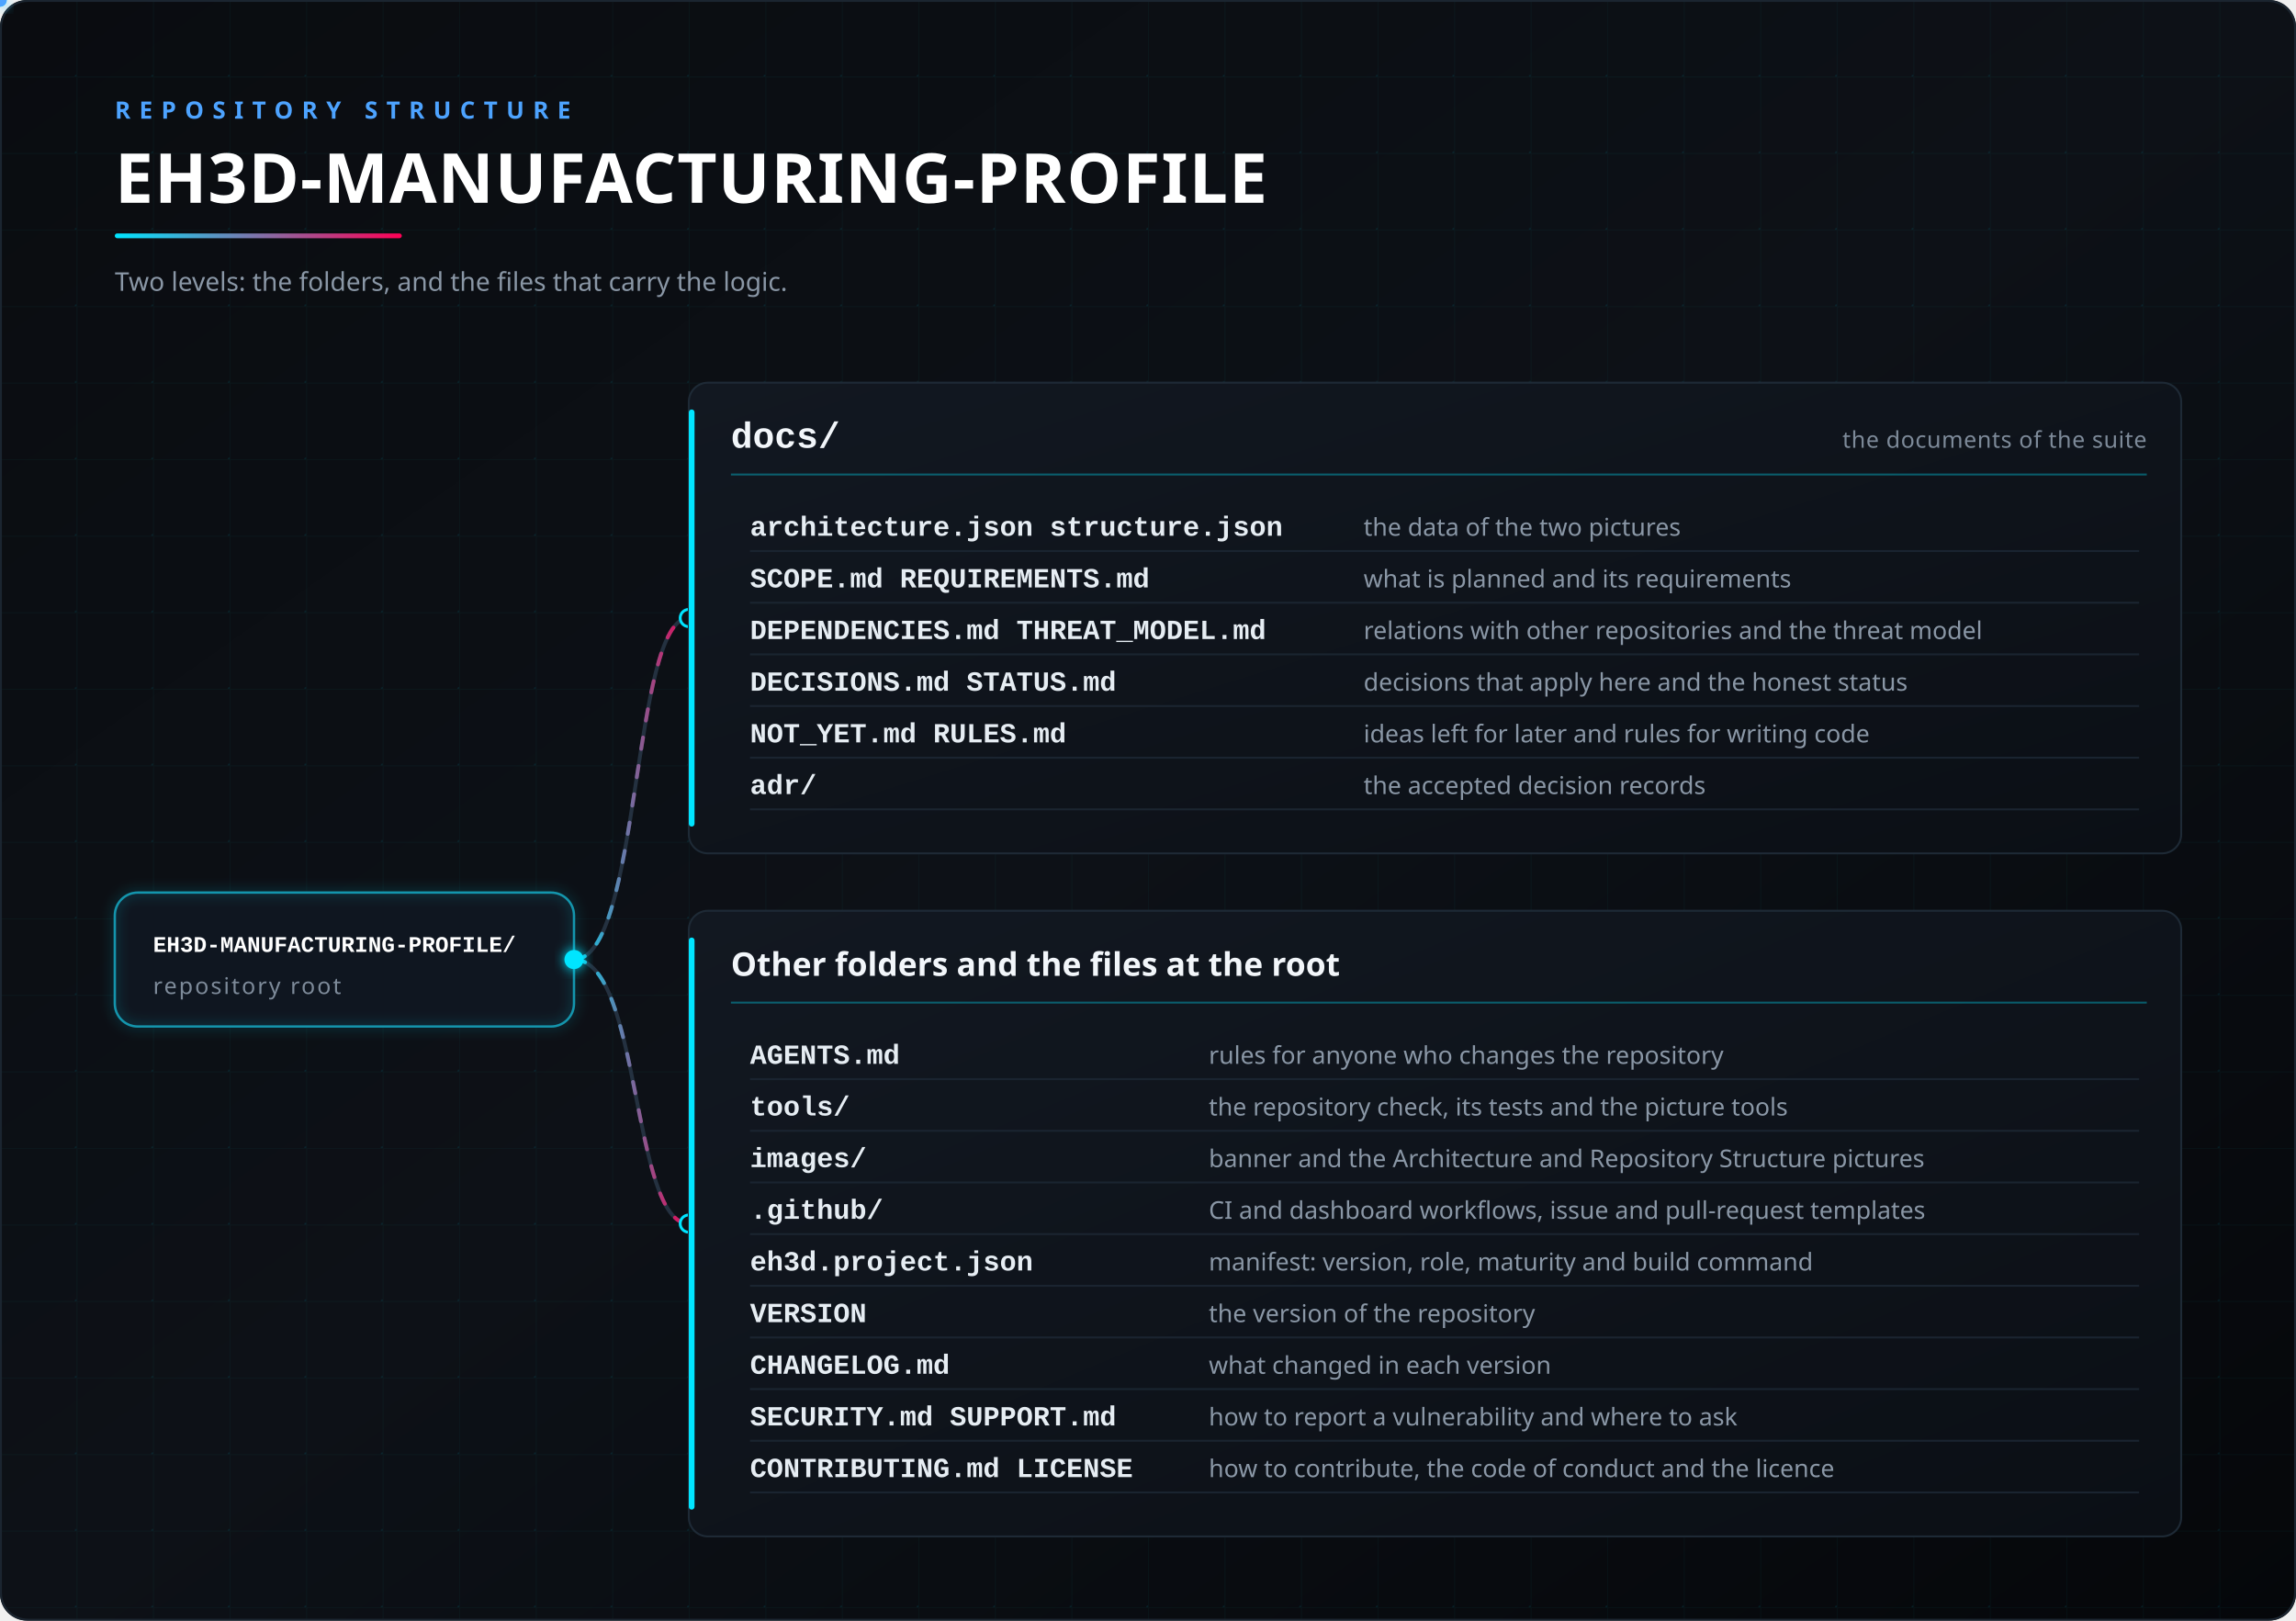
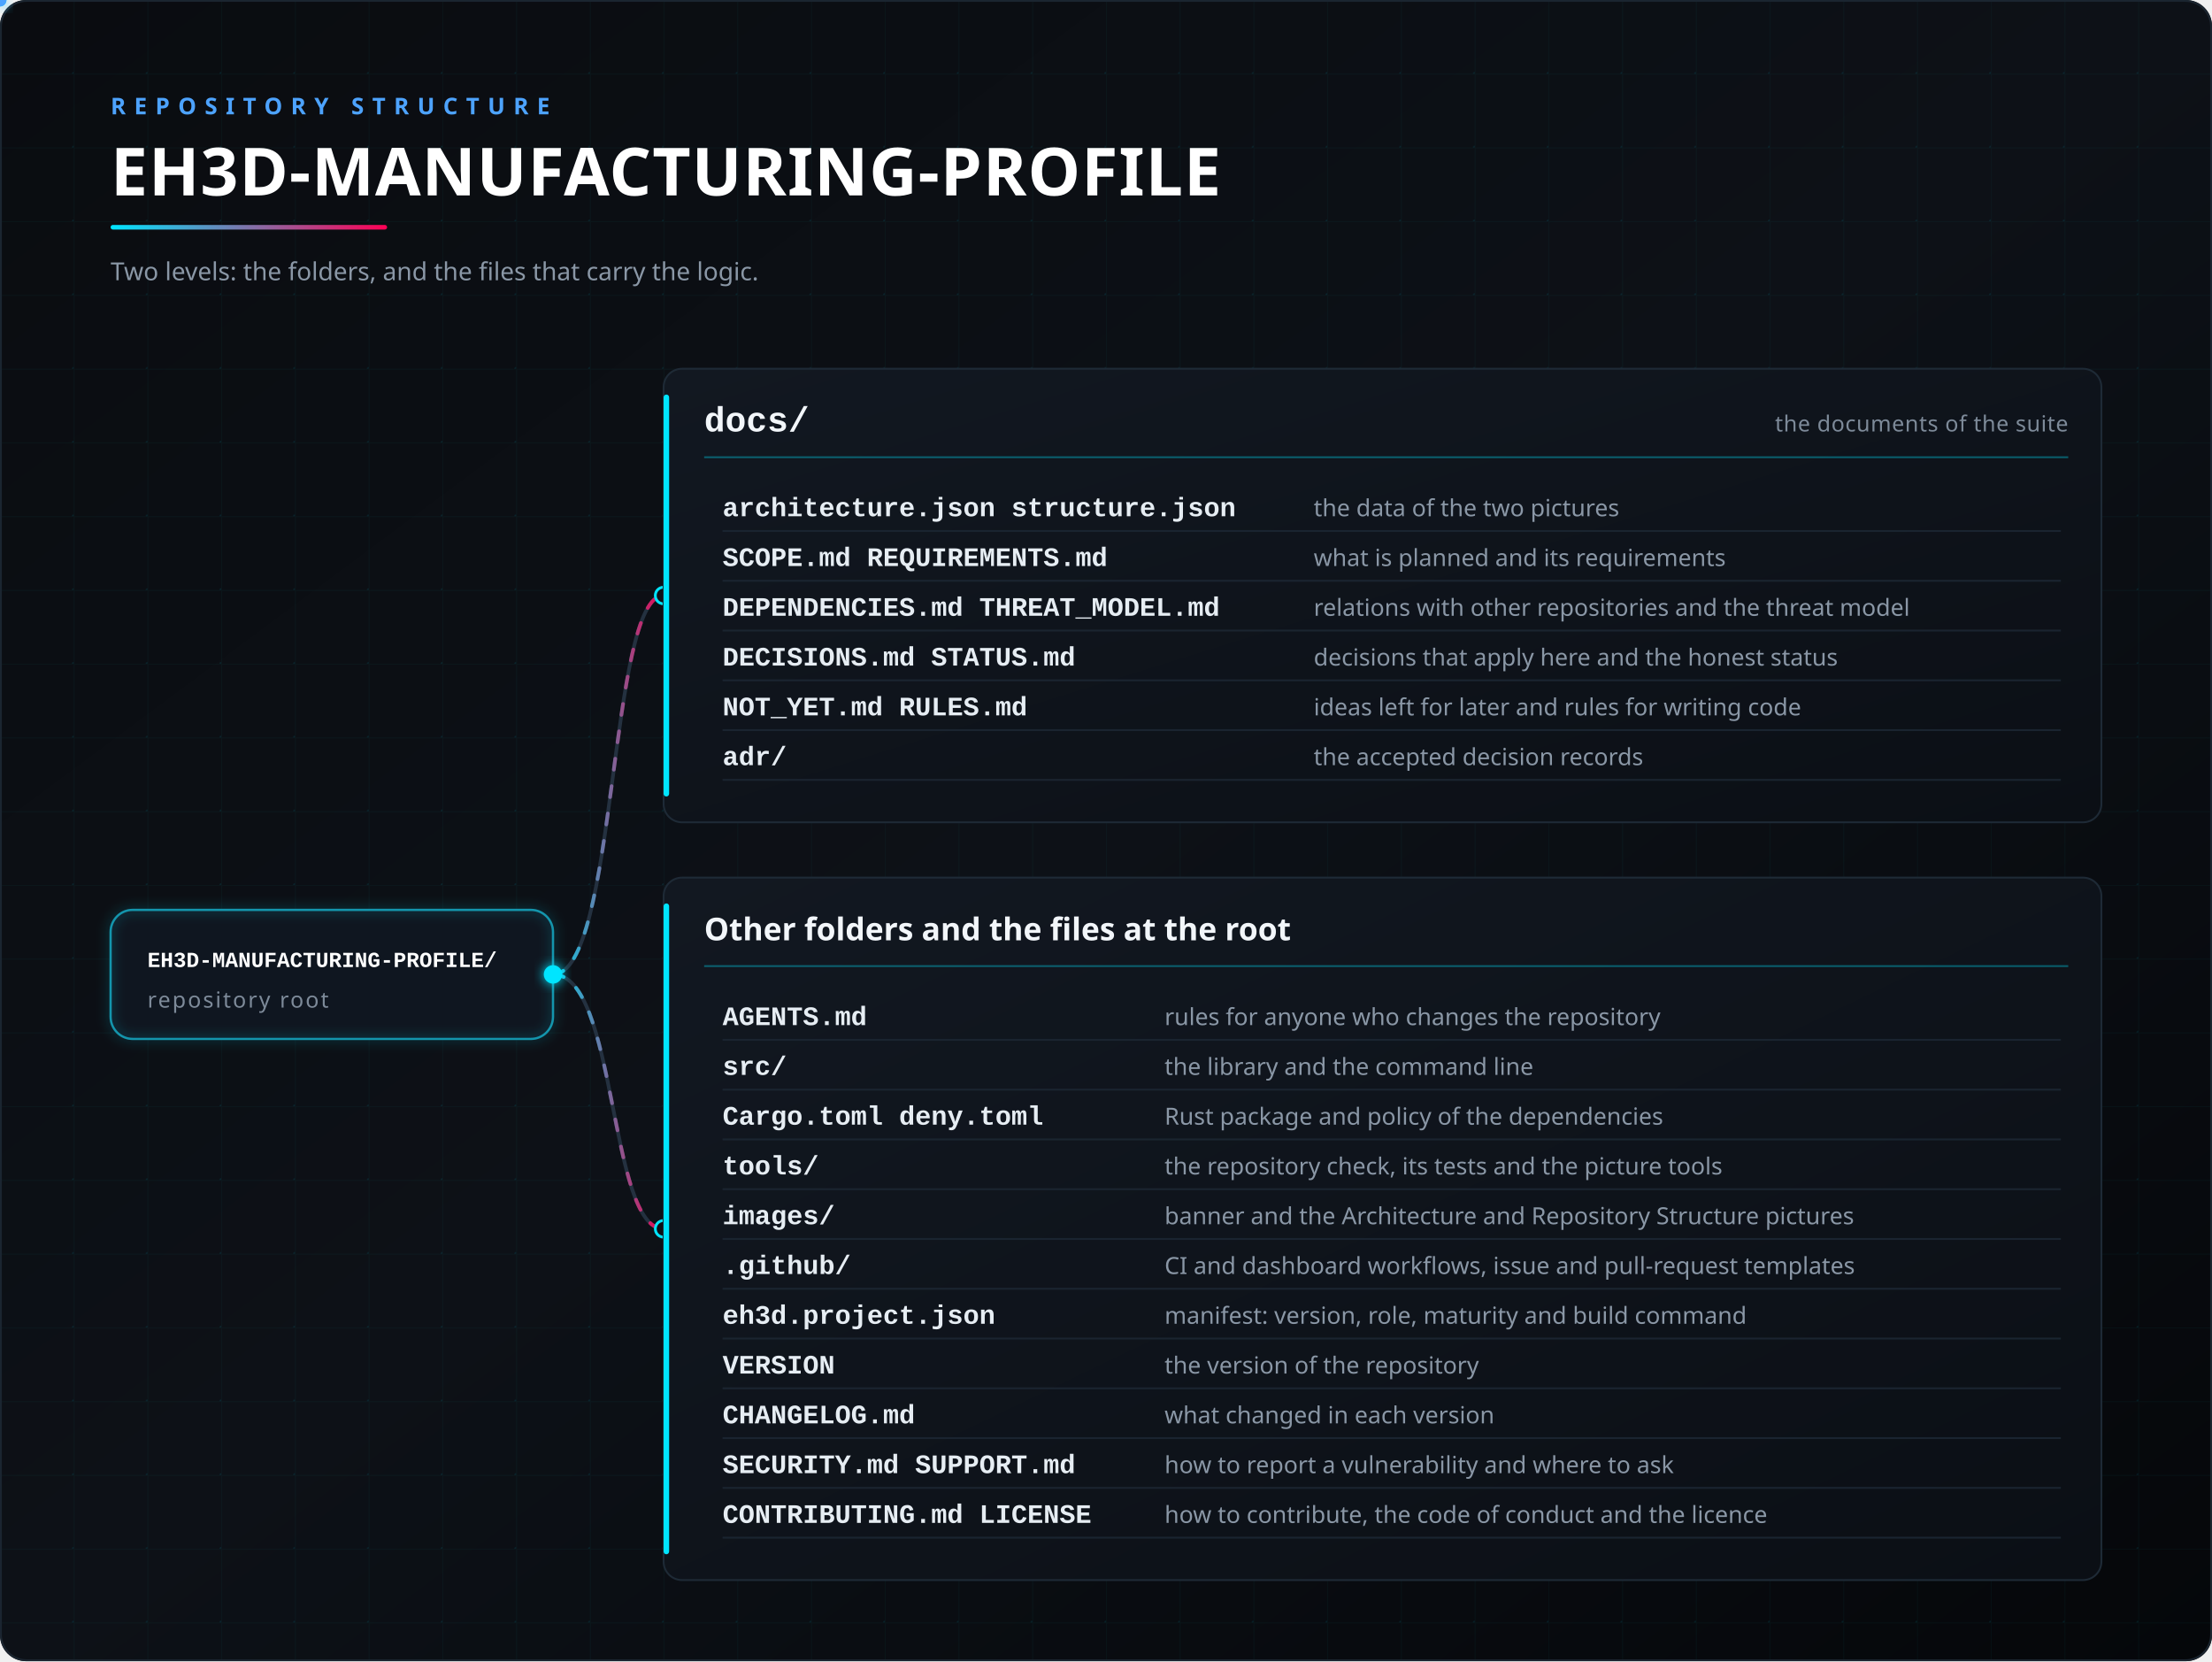
- <svg xmlns="http://www.w3.org/2000/svg" viewBox="0 0 1200 847" width="100%" role="img" aria-labelledby="t d">
+ <svg xmlns="http://www.w3.org/2000/svg" viewBox="0 0 1200 901" width="100%" role="img" aria-labelledby="t d">
  <defs>
    <linearGradient id="bg" x1="0" y1="0" x2="1" y2="1">
      <stop offset="0" stop-color="#0A0C10" />
      <stop offset="0.5" stop-color="#0D1117" />
      <stop offset="1" stop-color="#05070A" />
    </linearGradient>
    <linearGradient id="card" x1="0" y1="0" x2="1" y2="1">
      <stop offset="0" stop-color="#121821" />
      <stop offset="1" stop-color="#0B0F15" />
    </linearGradient>
    <linearGradient id="line" x1="0" y1="0" x2="1" y2="0">
      <stop offset="0" stop-color="#00E5FF" />
      <stop offset="1" stop-color="#FF0055" />
    </linearGradient>
    <filter id="glow" x="-50%" y="-50%" width="200%" height="200%">
      <feGaussianBlur stdDeviation="3" result="b" />
      <feMerge>
        <feMergeNode in="b" />
        <feMergeNode in="SourceGraphic" />
      </feMerge>
    </filter>
    <pattern id="grid" width="40" height="40" patternUnits="userSpaceOnUse">
      <path d="M40 0H0V40" fill="none" stroke="#00E5FF" stroke-opacity="0.035" />
      <circle cx="40" cy="40" r="1" fill="#00E5FF" fill-opacity="0.09" />
    </pattern>
  </defs>
-   <rect width="1200" height="847" rx="14" fill="url(#bg)" />
-   <rect width="1200" height="847" rx="14" fill="url(#grid)" />
-   <rect x="0.5" y="0.5" width="1199" height="846" rx="14" fill="none" stroke="#1B2530" />
+   <rect width="1200" height="901" rx="14" fill="url(#bg)" />
+   <rect width="1200" height="901" rx="14" fill="url(#grid)" />
+   <rect x="0.5" y="0.5" width="1199" height="900" rx="14" fill="none" stroke="#1B2530" />
  <text x="60" y="62" font-family="'Segoe UI','Noto Sans','Noto Sans CJK SC','Microsoft YaHei','Yu Gothic','Helvetica Neue',Helvetica,Arial,sans-serif" font-size="12.5" font-weight="600" fill="#4DA3FF" text-anchor="start" letter-spacing="4.5">REPOSITORY STRUCTURE</text>
  <text x="60" y="106" font-family="'Segoe UI','Noto Sans','Noto Sans CJK SC','Microsoft YaHei','Yu Gothic','Helvetica Neue',Helvetica,Arial,sans-serif" font-size="36" font-weight="700" fill="#FFFFFF" text-anchor="start" letter-spacing="0.5">EH3D-MANUFACTURING-PROFILE</text>
  <rect x="60" y="122" width="150" height="2.5" rx="1.25" fill="url(#line)">
    <animate attributeName="width" values="40;150;150" keyTimes="0;0.4;1" dur="3s" repeatCount="indefinite" />
  </rect>
  <text x="60" y="152" font-family="'Segoe UI','Noto Sans','Noto Sans CJK SC','Microsoft YaHei','Yu Gothic','Helvetica Neue',Helvetica,Arial,sans-serif" font-size="13.5" font-weight="400" fill="#8A97A6" text-anchor="start">Two levels: the folders, and the files that carry the logic.</text>
-   <path id="c0" d="M300,501.5 C335,501.5 330,323 360,323" fill="none" stroke="#243140" stroke-width="2" />
-   <path d="M300,501.5 C335,501.5 330,323 360,323" fill="none" stroke="url(#line)" stroke-width="2" stroke-linecap="round" stroke-dasharray="6 9" opacity="0.9">
+   <path id="c0" d="M300,528.5 C335,528.5 330,323 360,323" fill="none" stroke="#243140" stroke-width="2" />
+   <path d="M300,528.5 C335,528.5 330,323 360,323" fill="none" stroke="url(#line)" stroke-width="2" stroke-linecap="round" stroke-dasharray="6 9" opacity="0.9">
    <animate attributeName="stroke-dashoffset" from="0" to="-30" dur="1.6s" repeatCount="indefinite" />
  </path>
  <circle cx="360" cy="323" r="4.5" fill="#0D1117" stroke="#00E5FF" stroke-width="1.5" />
-   <path id="c1" d="M300,501.5 C335,501.5 330,639.5 360,639.5" fill="none" stroke="#243140" stroke-width="2" />
-   <path d="M300,501.5 C335,501.5 330,639.5 360,639.5" fill="none" stroke="url(#line)" stroke-width="2" stroke-linecap="round" stroke-dasharray="6 9" opacity="0.9">
+   <path id="c1" d="M300,528.5 C335,528.5 330,666.5 360,666.5" fill="none" stroke="#243140" stroke-width="2" />
+   <path d="M300,528.5 C335,528.5 330,666.5 360,666.5" fill="none" stroke="url(#line)" stroke-width="2" stroke-linecap="round" stroke-dasharray="6 9" opacity="0.9">
    <animate attributeName="stroke-dashoffset" from="0" to="-30" dur="1.6s" repeatCount="indefinite" />
  </path>
-   <circle cx="360" cy="639.5" r="4.5" fill="#0D1117" stroke="#00E5FF" stroke-width="1.5" />
+   <circle cx="360" cy="666.5" r="4.5" fill="#0D1117" stroke="#00E5FF" stroke-width="1.5" />
  <circle r="3.5" fill="#00E5FF" filter="url(#glow)">
    <animateMotion dur="3.4s" repeatCount="indefinite">
      <mpath href="#c0" />
    </animateMotion>
  </circle>
  <circle r="3.5" fill="#4DA3FF" filter="url(#glow)">
    <animateMotion dur="4.2s" repeatCount="indefinite">
      <mpath href="#c1" />
    </animateMotion>
  </circle>
-   <rect x="60" y="466.5" width="240" height="70" rx="12" fill="#0F1620" stroke="#2A3A4C" stroke-width="1.2" />
-   <rect x="60" y="466.5" width="240" height="70" rx="12" fill="none" stroke="#00E5FF" stroke-opacity="0.5" stroke-width="1.2" filter="url(#glow)">
+   <rect x="60" y="493.5" width="240" height="70" rx="12" fill="#0F1620" stroke="#2A3A4C" stroke-width="1.2" />
+   <rect x="60" y="493.5" width="240" height="70" rx="12" fill="none" stroke="#00E5FF" stroke-opacity="0.5" stroke-width="1.2" filter="url(#glow)">
    <animate attributeName="stroke-opacity" values="0.15;0.6;0.15" dur="3.6s" repeatCount="indefinite" />
  </rect>
-   <text x="80" y="497.5" font-family="'JetBrains Mono','Cascadia Code','SFMono-Regular',Consolas,'Liberation Mono',monospace" font-size="11.7" font-weight="700" fill="#FFFFFF" text-anchor="start">EH3D-MANUFACTURING-PROFILE/</text>
-   <text x="80" y="519.5" font-family="'Segoe UI','Noto Sans','Noto Sans CJK SC','Microsoft YaHei','Yu Gothic','Helvetica Neue',Helvetica,Arial,sans-serif" font-size="12" font-weight="400" fill="#7D8A99" text-anchor="start" letter-spacing="1">repository root</text>
-   <circle cx="300" cy="501.5" r="5" fill="#00E5FF" filter="url(#glow)" />
+   <text x="80" y="524.5" font-family="'JetBrains Mono','Cascadia Code','SFMono-Regular',Consolas,'Liberation Mono',monospace" font-size="11.7" font-weight="700" fill="#FFFFFF" text-anchor="start">EH3D-MANUFACTURING-PROFILE/</text>
+   <text x="80" y="546.5" font-family="'Segoe UI','Noto Sans','Noto Sans CJK SC','Microsoft YaHei','Yu Gothic','Helvetica Neue',Helvetica,Arial,sans-serif" font-size="12" font-weight="400" fill="#7D8A99" text-anchor="start" letter-spacing="1">repository root</text>
+   <circle cx="300" cy="528.5" r="5" fill="#00E5FF" filter="url(#glow)" />
  <rect x="360" y="200" width="780" height="246" rx="10" fill="url(#card)" stroke="#1E2A36" stroke-width="1" />
  <rect x="360" y="214" width="3" height="218" rx="1.5" fill="#00E5FF">
    <animate attributeName="opacity" values="0.55;1;0.55" dur="4s" begin="0s" repeatCount="indefinite" />
  </rect>
  <text x="382" y="234" font-family="'JetBrains Mono','Cascadia Code','SFMono-Regular',Consolas,'Liberation Mono',monospace" font-size="19" font-weight="700" fill="#F2F6FA" text-anchor="start">docs/</text>
  <text x="1122" y="234" font-family="'Segoe UI','Noto Sans','Noto Sans CJK SC','Microsoft YaHei','Yu Gothic','Helvetica Neue',Helvetica,Arial,sans-serif" font-size="12" font-weight="400" fill="#7D8A99" text-anchor="end" letter-spacing="0.3">the documents of the suite</text>
  <line x1="382" y1="248" x2="1122" y2="248" stroke="#00E5FF" stroke-opacity="0.35" stroke-width="1" />
  <text x="392" y="280" font-family="'JetBrains Mono','Cascadia Code','SFMono-Regular',Consolas,'Liberation Mono',monospace" font-size="14.5" font-weight="600" fill="#E6EDF3" text-anchor="start">architecture.json  structure.json</text>
  <text x="712.67" y="280" font-family="'Segoe UI','Noto Sans','Noto Sans CJK SC','Microsoft YaHei','Yu Gothic','Helvetica Neue',Helvetica,Arial,sans-serif" font-size="12.8" font-weight="400" fill="#8A97A6" text-anchor="start">the data of the two pictures</text>
  <line x1="392" y1="288" x2="1118" y2="288" stroke="#1A2430" stroke-width="1" />
  <text x="392" y="307" font-family="'JetBrains Mono','Cascadia Code','SFMono-Regular',Consolas,'Liberation Mono',monospace" font-size="14.5" font-weight="600" fill="#E6EDF3" text-anchor="start">SCOPE.md  REQUIREMENTS.md</text>
  <text x="712.67" y="307" font-family="'Segoe UI','Noto Sans','Noto Sans CJK SC','Microsoft YaHei','Yu Gothic','Helvetica Neue',Helvetica,Arial,sans-serif" font-size="12.8" font-weight="400" fill="#8A97A6" text-anchor="start">what is planned and its requirements</text>
  <line x1="392" y1="315" x2="1118" y2="315" stroke="#1A2430" stroke-width="1" />
  <text x="392" y="334" font-family="'JetBrains Mono','Cascadia Code','SFMono-Regular',Consolas,'Liberation Mono',monospace" font-size="14.5" font-weight="600" fill="#E6EDF3" text-anchor="start">DEPENDENCIES.md  THREAT_MODEL.md</text>
  <text x="712.67" y="334" font-family="'Segoe UI','Noto Sans','Noto Sans CJK SC','Microsoft YaHei','Yu Gothic','Helvetica Neue',Helvetica,Arial,sans-serif" font-size="12.8" font-weight="400" fill="#8A97A6" text-anchor="start">relations with other repositories and the threat model</text>
  <line x1="392" y1="342" x2="1118" y2="342" stroke="#1A2430" stroke-width="1" />
  <text x="392" y="361" font-family="'JetBrains Mono','Cascadia Code','SFMono-Regular',Consolas,'Liberation Mono',monospace" font-size="14.5" font-weight="600" fill="#E6EDF3" text-anchor="start">DECISIONS.md  STATUS.md</text>
  <text x="712.67" y="361" font-family="'Segoe UI','Noto Sans','Noto Sans CJK SC','Microsoft YaHei','Yu Gothic','Helvetica Neue',Helvetica,Arial,sans-serif" font-size="12.8" font-weight="400" fill="#8A97A6" text-anchor="start">decisions that apply here and the honest status</text>
  <line x1="392" y1="369" x2="1118" y2="369" stroke="#1A2430" stroke-width="1" />
  <text x="392" y="388" font-family="'JetBrains Mono','Cascadia Code','SFMono-Regular',Consolas,'Liberation Mono',monospace" font-size="14.5" font-weight="600" fill="#E6EDF3" text-anchor="start">NOT_YET.md  RULES.md</text>
  <text x="712.67" y="388" font-family="'Segoe UI','Noto Sans','Noto Sans CJK SC','Microsoft YaHei','Yu Gothic','Helvetica Neue',Helvetica,Arial,sans-serif" font-size="12.8" font-weight="400" fill="#8A97A6" text-anchor="start">ideas left for later and rules for writing code</text>
  <line x1="392" y1="396" x2="1118" y2="396" stroke="#1A2430" stroke-width="1" />
  <text x="392" y="415" font-family="'JetBrains Mono','Cascadia Code','SFMono-Regular',Consolas,'Liberation Mono',monospace" font-size="14.5" font-weight="600" fill="#E6EDF3" text-anchor="start">adr/</text>
  <text x="712.67" y="415" font-family="'Segoe UI','Noto Sans','Noto Sans CJK SC','Microsoft YaHei','Yu Gothic','Helvetica Neue',Helvetica,Arial,sans-serif" font-size="12.8" font-weight="400" fill="#8A97A6" text-anchor="start">the accepted decision records</text>
  <line x1="392" y1="423" x2="1118" y2="423" stroke="#1A2430" stroke-width="1" />
-   <rect x="360" y="476" width="780" height="327" rx="10" fill="url(#card)" stroke="#1E2A36" stroke-width="1" />
-   <rect x="360" y="490" width="3" height="299" rx="1.5" fill="#00E5FF">
+   <rect x="360" y="476" width="780" height="381" rx="10" fill="url(#card)" stroke="#1E2A36" stroke-width="1" />
+   <rect x="360" y="490" width="3" height="353" rx="1.5" fill="#00E5FF">
    <animate attributeName="opacity" values="0.55;1;0.55" dur="4s" begin="0.6s" repeatCount="indefinite" />
  </rect>
  <text x="382" y="510" font-family="'Segoe UI','Noto Sans','Noto Sans CJK SC','Microsoft YaHei','Yu Gothic','Helvetica Neue',Helvetica,Arial,sans-serif" font-size="17" font-weight="700" fill="#F2F6FA" text-anchor="start">Other folders and the files at the root</text>
  <line x1="382" y1="524" x2="1122" y2="524" stroke="#00E5FF" stroke-opacity="0.35" stroke-width="1" />
  <text x="392" y="556" font-family="'JetBrains Mono','Cascadia Code','SFMono-Regular',Consolas,'Liberation Mono',monospace" font-size="14.5" font-weight="600" fill="#E6EDF3" text-anchor="start">AGENTS.md</text>
  <text x="631.76" y="556" font-family="'Segoe UI','Noto Sans','Noto Sans CJK SC','Microsoft YaHei','Yu Gothic','Helvetica Neue',Helvetica,Arial,sans-serif" font-size="12.8" font-weight="400" fill="#8A97A6" text-anchor="start">rules for anyone who changes the repository</text>
  <line x1="392" y1="564" x2="1118" y2="564" stroke="#1A2430" stroke-width="1" />
-   <text x="392" y="583" font-family="'JetBrains Mono','Cascadia Code','SFMono-Regular',Consolas,'Liberation Mono',monospace" font-size="14.5" font-weight="600" fill="#E6EDF3" text-anchor="start">tools/</text>
-   <text x="631.76" y="583" font-family="'Segoe UI','Noto Sans','Noto Sans CJK SC','Microsoft YaHei','Yu Gothic','Helvetica Neue',Helvetica,Arial,sans-serif" font-size="12.8" font-weight="400" fill="#8A97A6" text-anchor="start">the repository check, its tests and the picture tools</text>
+   <text x="392" y="583" font-family="'JetBrains Mono','Cascadia Code','SFMono-Regular',Consolas,'Liberation Mono',monospace" font-size="14.5" font-weight="600" fill="#E6EDF3" text-anchor="start">src/</text>
+   <text x="631.76" y="583" font-family="'Segoe UI','Noto Sans','Noto Sans CJK SC','Microsoft YaHei','Yu Gothic','Helvetica Neue',Helvetica,Arial,sans-serif" font-size="12.8" font-weight="400" fill="#8A97A6" text-anchor="start">the library and the command line</text>
  <line x1="392" y1="591" x2="1118" y2="591" stroke="#1A2430" stroke-width="1" />
-   <text x="392" y="610" font-family="'JetBrains Mono','Cascadia Code','SFMono-Regular',Consolas,'Liberation Mono',monospace" font-size="14.5" font-weight="600" fill="#E6EDF3" text-anchor="start">images/</text>
-   <text x="631.76" y="610" font-family="'Segoe UI','Noto Sans','Noto Sans CJK SC','Microsoft YaHei','Yu Gothic','Helvetica Neue',Helvetica,Arial,sans-serif" font-size="12.8" font-weight="400" fill="#8A97A6" text-anchor="start">banner and the Architecture and Repository Structure pictures</text>
+   <text x="392" y="610" font-family="'JetBrains Mono','Cascadia Code','SFMono-Regular',Consolas,'Liberation Mono',monospace" font-size="14.5" font-weight="600" fill="#E6EDF3" text-anchor="start">Cargo.toml  deny.toml</text>
+   <text x="631.76" y="610" font-family="'Segoe UI','Noto Sans','Noto Sans CJK SC','Microsoft YaHei','Yu Gothic','Helvetica Neue',Helvetica,Arial,sans-serif" font-size="12.8" font-weight="400" fill="#8A97A6" text-anchor="start">Rust package and policy of the dependencies</text>
  <line x1="392" y1="618" x2="1118" y2="618" stroke="#1A2430" stroke-width="1" />
-   <text x="392" y="637" font-family="'JetBrains Mono','Cascadia Code','SFMono-Regular',Consolas,'Liberation Mono',monospace" font-size="14.5" font-weight="600" fill="#E6EDF3" text-anchor="start">.github/</text>
-   <text x="631.76" y="637" font-family="'Segoe UI','Noto Sans','Noto Sans CJK SC','Microsoft YaHei','Yu Gothic','Helvetica Neue',Helvetica,Arial,sans-serif" font-size="12.8" font-weight="400" fill="#8A97A6" text-anchor="start">CI and dashboard workflows, issue and pull-request templates</text>
+   <text x="392" y="637" font-family="'JetBrains Mono','Cascadia Code','SFMono-Regular',Consolas,'Liberation Mono',monospace" font-size="14.5" font-weight="600" fill="#E6EDF3" text-anchor="start">tools/</text>
+   <text x="631.76" y="637" font-family="'Segoe UI','Noto Sans','Noto Sans CJK SC','Microsoft YaHei','Yu Gothic','Helvetica Neue',Helvetica,Arial,sans-serif" font-size="12.8" font-weight="400" fill="#8A97A6" text-anchor="start">the repository check, its tests and the picture tools</text>
  <line x1="392" y1="645" x2="1118" y2="645" stroke="#1A2430" stroke-width="1" />
-   <text x="392" y="664" font-family="'JetBrains Mono','Cascadia Code','SFMono-Regular',Consolas,'Liberation Mono',monospace" font-size="14.5" font-weight="600" fill="#E6EDF3" text-anchor="start">eh3d.project.json</text>
-   <text x="631.76" y="664" font-family="'Segoe UI','Noto Sans','Noto Sans CJK SC','Microsoft YaHei','Yu Gothic','Helvetica Neue',Helvetica,Arial,sans-serif" font-size="12.8" font-weight="400" fill="#8A97A6" text-anchor="start">manifest: version, role, maturity and build command</text>
+   <text x="392" y="664" font-family="'JetBrains Mono','Cascadia Code','SFMono-Regular',Consolas,'Liberation Mono',monospace" font-size="14.5" font-weight="600" fill="#E6EDF3" text-anchor="start">images/</text>
+   <text x="631.76" y="664" font-family="'Segoe UI','Noto Sans','Noto Sans CJK SC','Microsoft YaHei','Yu Gothic','Helvetica Neue',Helvetica,Arial,sans-serif" font-size="12.8" font-weight="400" fill="#8A97A6" text-anchor="start">banner and the Architecture and Repository Structure pictures</text>
  <line x1="392" y1="672" x2="1118" y2="672" stroke="#1A2430" stroke-width="1" />
-   <text x="392" y="691" font-family="'JetBrains Mono','Cascadia Code','SFMono-Regular',Consolas,'Liberation Mono',monospace" font-size="14.5" font-weight="600" fill="#E6EDF3" text-anchor="start">VERSION</text>
-   <text x="631.76" y="691" font-family="'Segoe UI','Noto Sans','Noto Sans CJK SC','Microsoft YaHei','Yu Gothic','Helvetica Neue',Helvetica,Arial,sans-serif" font-size="12.8" font-weight="400" fill="#8A97A6" text-anchor="start">the version of the repository</text>
+   <text x="392" y="691" font-family="'JetBrains Mono','Cascadia Code','SFMono-Regular',Consolas,'Liberation Mono',monospace" font-size="14.5" font-weight="600" fill="#E6EDF3" text-anchor="start">.github/</text>
+   <text x="631.76" y="691" font-family="'Segoe UI','Noto Sans','Noto Sans CJK SC','Microsoft YaHei','Yu Gothic','Helvetica Neue',Helvetica,Arial,sans-serif" font-size="12.8" font-weight="400" fill="#8A97A6" text-anchor="start">CI and dashboard workflows, issue and pull-request templates</text>
  <line x1="392" y1="699" x2="1118" y2="699" stroke="#1A2430" stroke-width="1" />
-   <text x="392" y="718" font-family="'JetBrains Mono','Cascadia Code','SFMono-Regular',Consolas,'Liberation Mono',monospace" font-size="14.5" font-weight="600" fill="#E6EDF3" text-anchor="start">CHANGELOG.md</text>
-   <text x="631.76" y="718" font-family="'Segoe UI','Noto Sans','Noto Sans CJK SC','Microsoft YaHei','Yu Gothic','Helvetica Neue',Helvetica,Arial,sans-serif" font-size="12.8" font-weight="400" fill="#8A97A6" text-anchor="start">what changed in each version</text>
+   <text x="392" y="718" font-family="'JetBrains Mono','Cascadia Code','SFMono-Regular',Consolas,'Liberation Mono',monospace" font-size="14.5" font-weight="600" fill="#E6EDF3" text-anchor="start">eh3d.project.json</text>
+   <text x="631.76" y="718" font-family="'Segoe UI','Noto Sans','Noto Sans CJK SC','Microsoft YaHei','Yu Gothic','Helvetica Neue',Helvetica,Arial,sans-serif" font-size="12.8" font-weight="400" fill="#8A97A6" text-anchor="start">manifest: version, role, maturity and build command</text>
  <line x1="392" y1="726" x2="1118" y2="726" stroke="#1A2430" stroke-width="1" />
-   <text x="392" y="745" font-family="'JetBrains Mono','Cascadia Code','SFMono-Regular',Consolas,'Liberation Mono',monospace" font-size="14.5" font-weight="600" fill="#E6EDF3" text-anchor="start">SECURITY.md  SUPPORT.md</text>
-   <text x="631.76" y="745" font-family="'Segoe UI','Noto Sans','Noto Sans CJK SC','Microsoft YaHei','Yu Gothic','Helvetica Neue',Helvetica,Arial,sans-serif" font-size="12.8" font-weight="400" fill="#8A97A6" text-anchor="start">how to report a vulnerability and where to ask</text>
+   <text x="392" y="745" font-family="'JetBrains Mono','Cascadia Code','SFMono-Regular',Consolas,'Liberation Mono',monospace" font-size="14.5" font-weight="600" fill="#E6EDF3" text-anchor="start">VERSION</text>
+   <text x="631.76" y="745" font-family="'Segoe UI','Noto Sans','Noto Sans CJK SC','Microsoft YaHei','Yu Gothic','Helvetica Neue',Helvetica,Arial,sans-serif" font-size="12.8" font-weight="400" fill="#8A97A6" text-anchor="start">the version of the repository</text>
  <line x1="392" y1="753" x2="1118" y2="753" stroke="#1A2430" stroke-width="1" />
-   <text x="392" y="772" font-family="'JetBrains Mono','Cascadia Code','SFMono-Regular',Consolas,'Liberation Mono',monospace" font-size="14.5" font-weight="600" fill="#E6EDF3" text-anchor="start">CONTRIBUTING.md  LICENSE</text>
-   <text x="631.76" y="772" font-family="'Segoe UI','Noto Sans','Noto Sans CJK SC','Microsoft YaHei','Yu Gothic','Helvetica Neue',Helvetica,Arial,sans-serif" font-size="12.8" font-weight="400" fill="#8A97A6" text-anchor="start">how to contribute, the code of conduct and the licence</text>
+   <text x="392" y="772" font-family="'JetBrains Mono','Cascadia Code','SFMono-Regular',Consolas,'Liberation Mono',monospace" font-size="14.5" font-weight="600" fill="#E6EDF3" text-anchor="start">CHANGELOG.md</text>
+   <text x="631.76" y="772" font-family="'Segoe UI','Noto Sans','Noto Sans CJK SC','Microsoft YaHei','Yu Gothic','Helvetica Neue',Helvetica,Arial,sans-serif" font-size="12.8" font-weight="400" fill="#8A97A6" text-anchor="start">what changed in each version</text>
  <line x1="392" y1="780" x2="1118" y2="780" stroke="#1A2430" stroke-width="1" />
+   <text x="392" y="799" font-family="'JetBrains Mono','Cascadia Code','SFMono-Regular',Consolas,'Liberation Mono',monospace" font-size="14.5" font-weight="600" fill="#E6EDF3" text-anchor="start">SECURITY.md  SUPPORT.md</text>
+   <text x="631.76" y="799" font-family="'Segoe UI','Noto Sans','Noto Sans CJK SC','Microsoft YaHei','Yu Gothic','Helvetica Neue',Helvetica,Arial,sans-serif" font-size="12.8" font-weight="400" fill="#8A97A6" text-anchor="start">how to report a vulnerability and where to ask</text>
+   <line x1="392" y1="807" x2="1118" y2="807" stroke="#1A2430" stroke-width="1" />
+   <text x="392" y="826" font-family="'JetBrains Mono','Cascadia Code','SFMono-Regular',Consolas,'Liberation Mono',monospace" font-size="14.5" font-weight="600" fill="#E6EDF3" text-anchor="start">CONTRIBUTING.md  LICENSE</text>
+   <text x="631.76" y="826" font-family="'Segoe UI','Noto Sans','Noto Sans CJK SC','Microsoft YaHei','Yu Gothic','Helvetica Neue',Helvetica,Arial,sans-serif" font-size="12.8" font-weight="400" fill="#8A97A6" text-anchor="start">how to contribute, the code of conduct and the licence</text>
+   <line x1="392" y1="834" x2="1118" y2="834" stroke="#1A2430" stroke-width="1" />
</svg>
